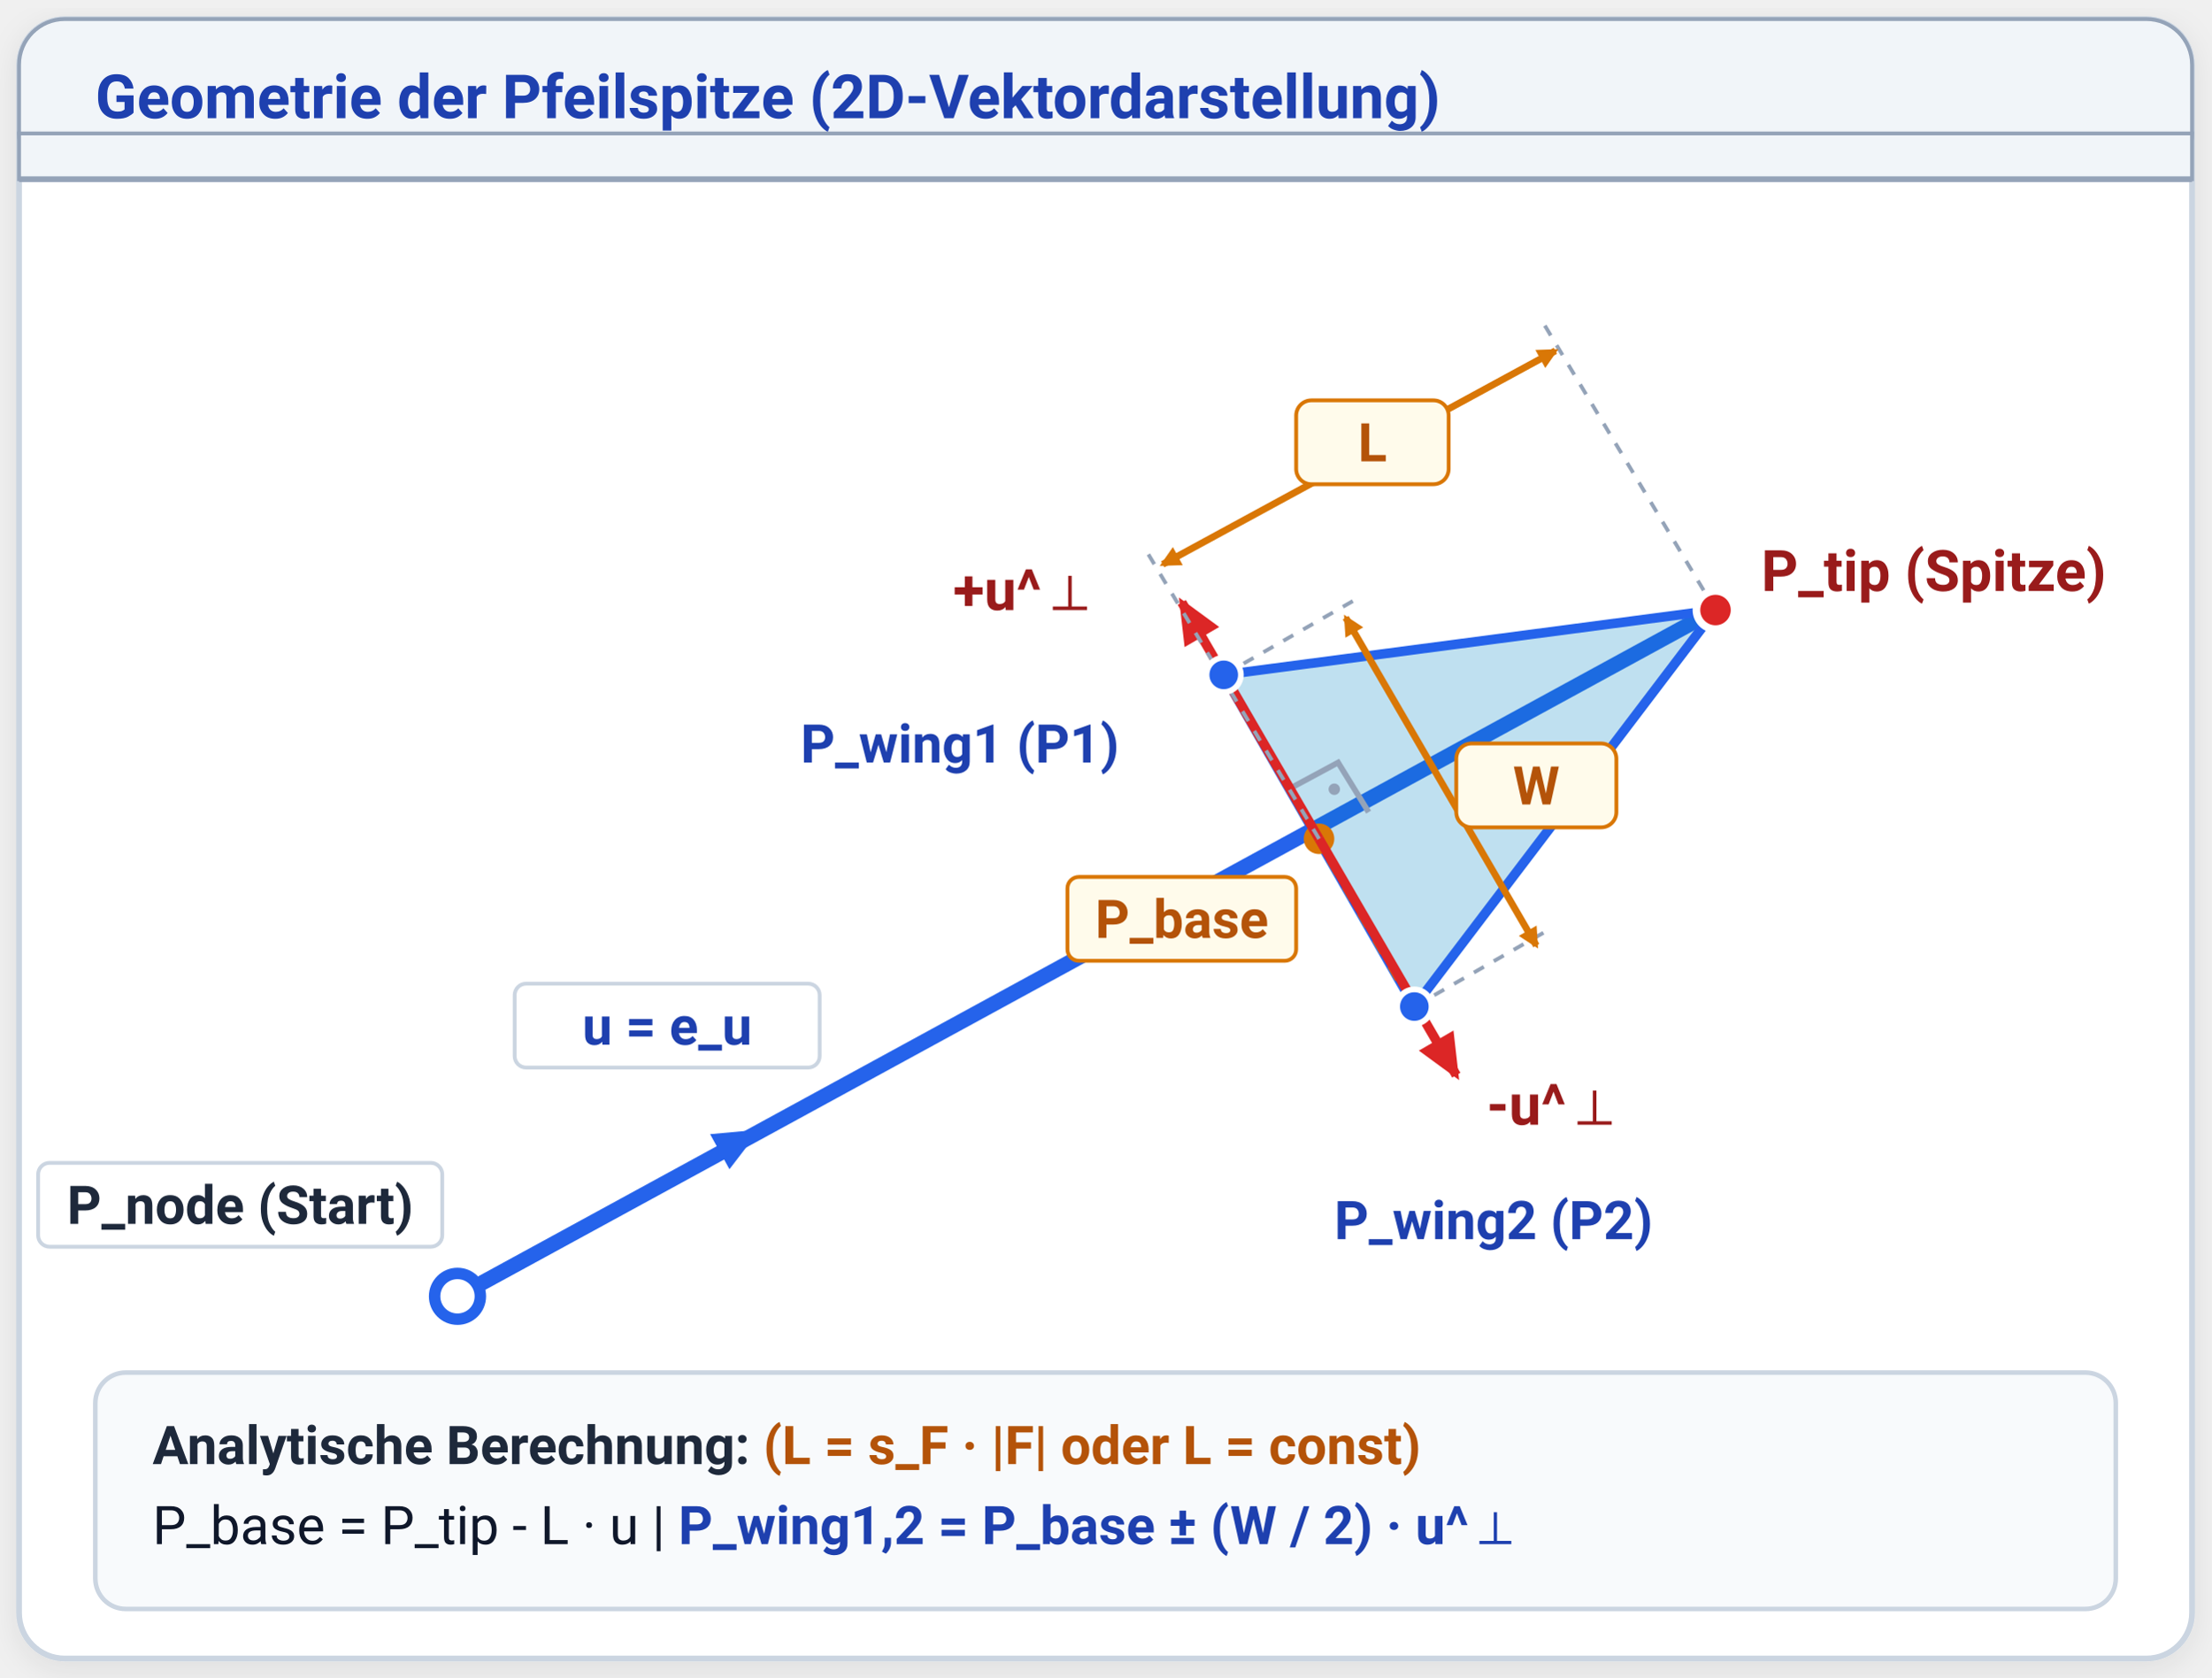
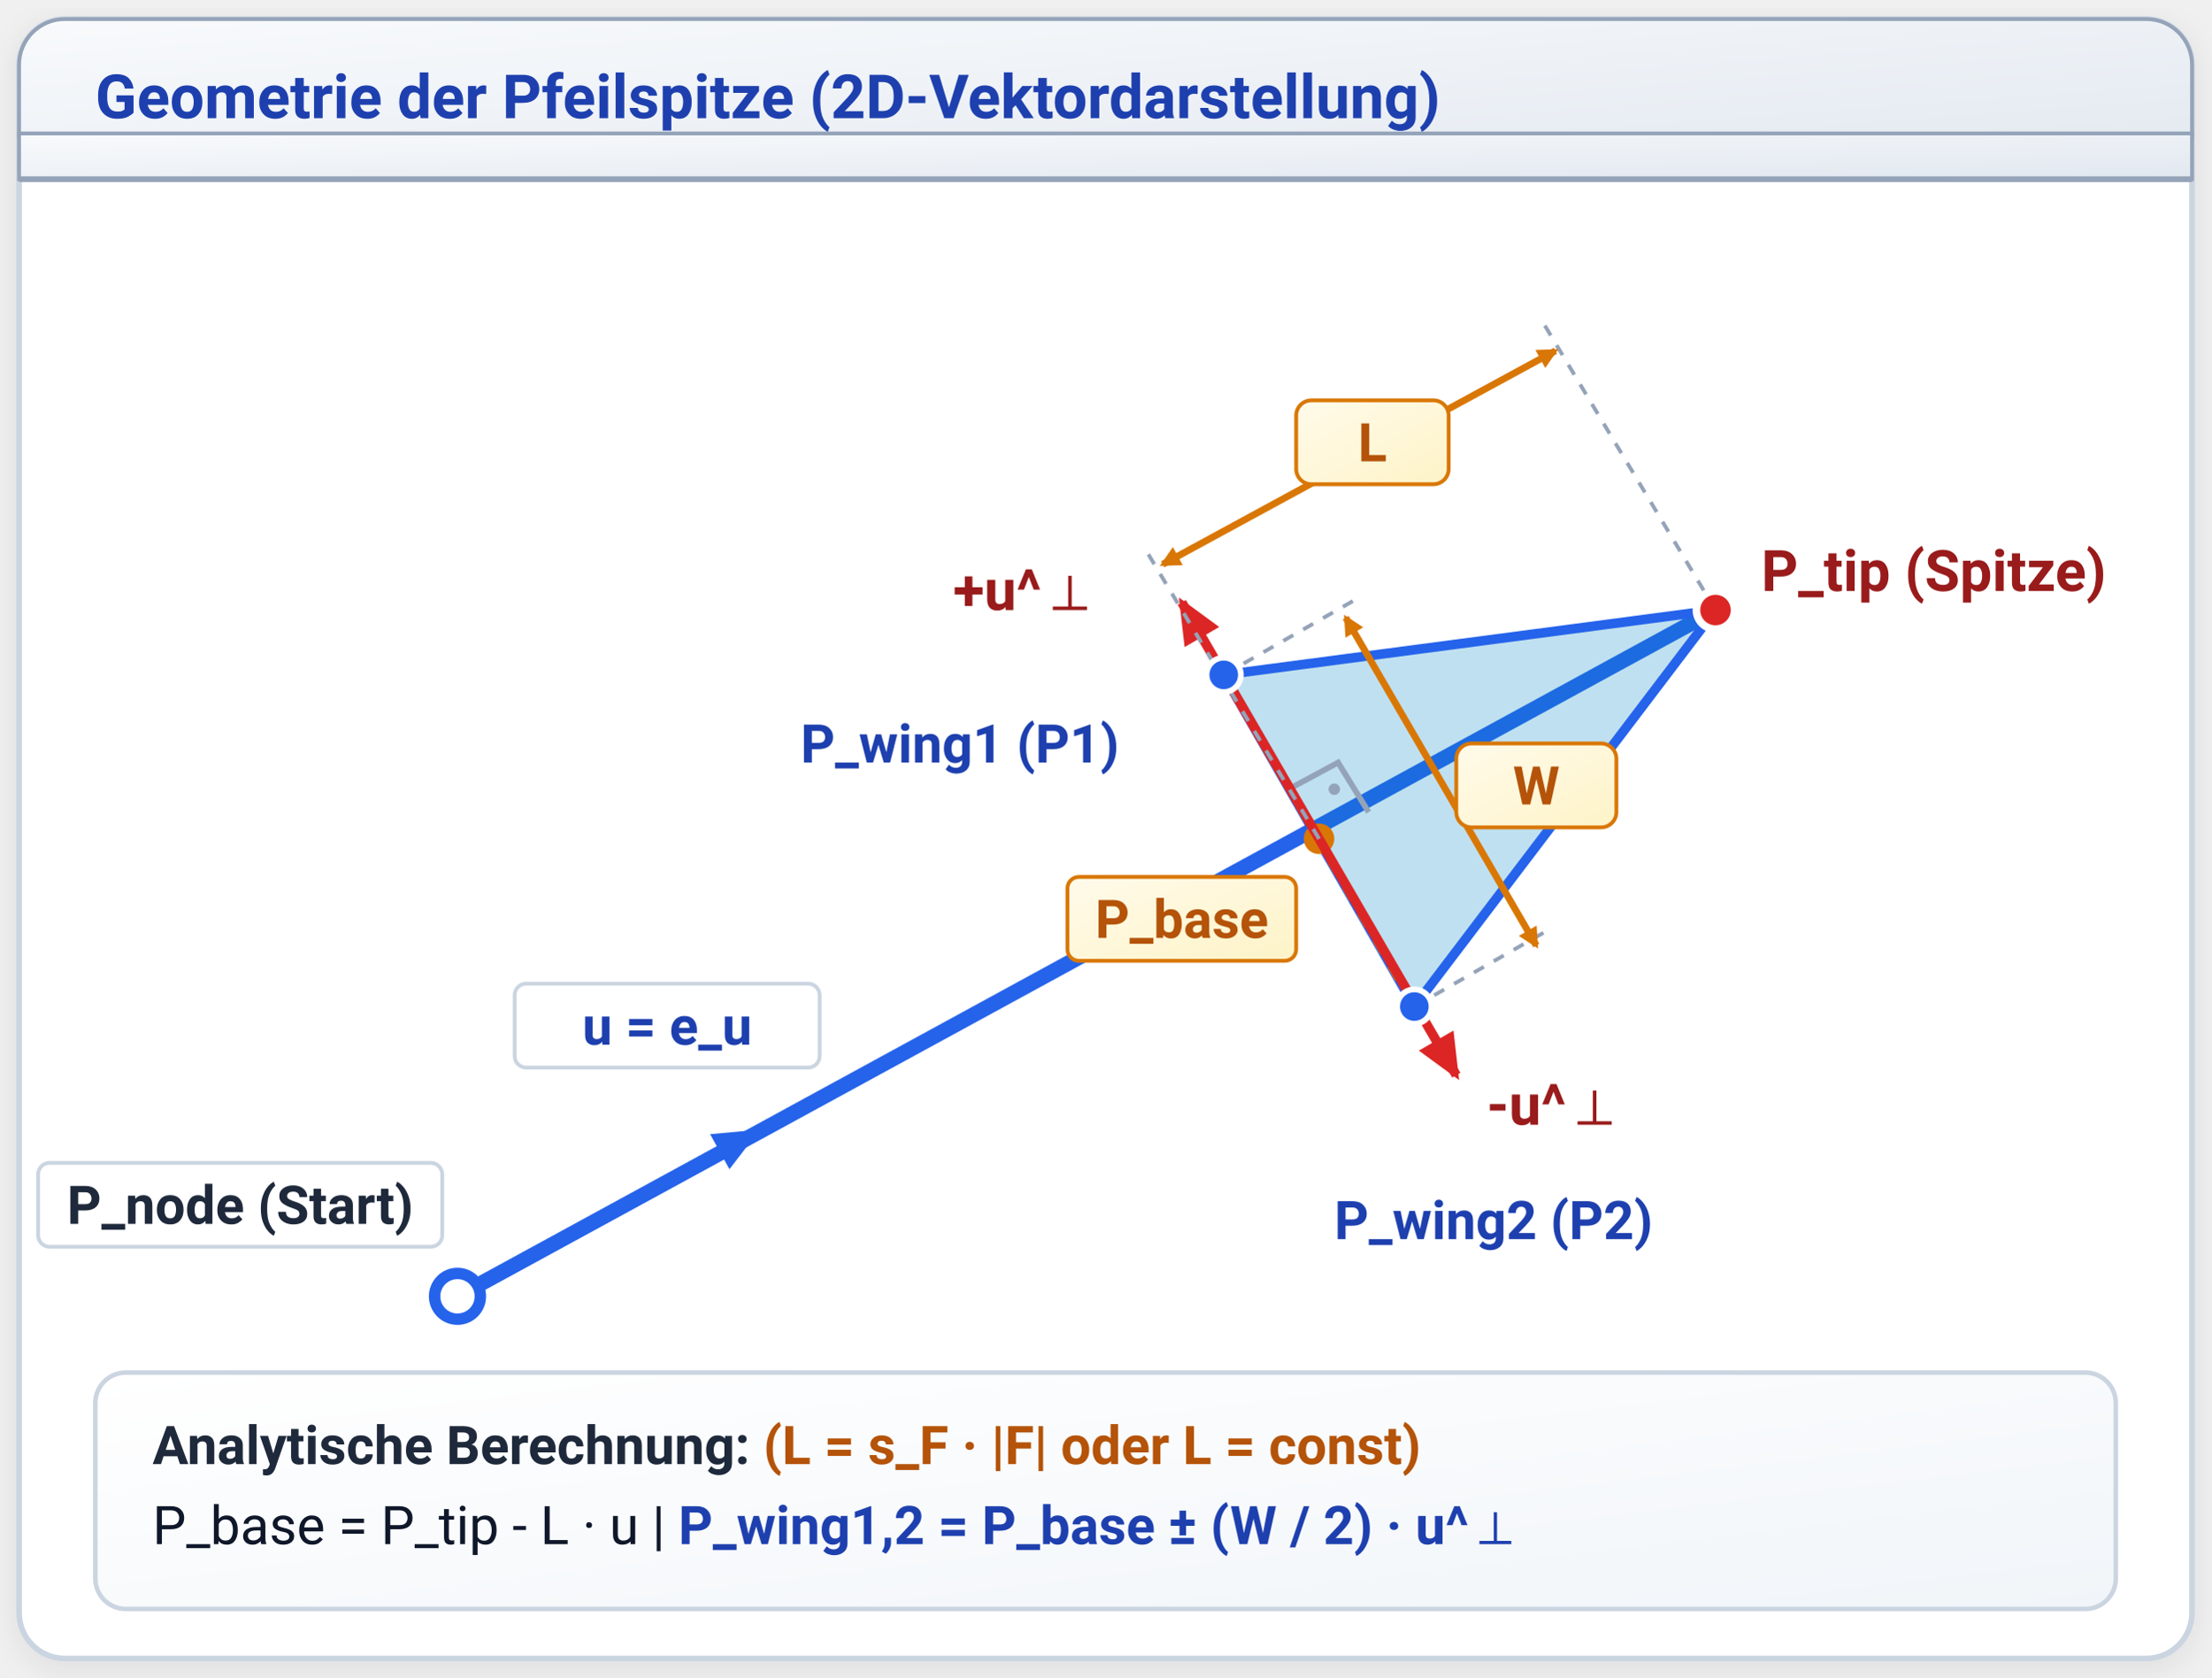
<svg xmlns="http://www.w3.org/2000/svg" viewBox="0 0 580 440" width="100%" height="100%">
  <defs>
+     <linearGradient id="grad-sem-primary" x1="0%" y1="0%" x2="100%" y2="100%">
+       <stop offset="0%" stop-color="#eff6ff" />
+       <stop offset="100%" stop-color="#dbeafe" />
+     </linearGradient>
+     <linearGradient id="grad-sem-info" x1="0%" y1="0%" x2="100%" y2="100%">
+       <stop offset="0%" stop-color="#f0f9ff" />
+       <stop offset="100%" stop-color="#bae6fd" />
+     </linearGradient>
+     <linearGradient id="grad-sem-warning" x1="0%" y1="0%" x2="100%" y2="100%">
+       <stop offset="0%" stop-color="#fffbeb" />
+       <stop offset="100%" stop-color="#fef3c7" />
+     </linearGradient>
+     <linearGradient id="grad-sem-danger" x1="0%" y1="0%" x2="100%" y2="100%">
+       <stop offset="0%" stop-color="#fef2f2" />
+       <stop offset="100%" stop-color="#fee2e2" />
+     </linearGradient>
+     <linearGradient id="grad-sem-card" x1="0%" y1="0%" x2="100%" y2="100%">
+       <stop offset="0%" stop-color="#ffffff" />
+       <stop offset="100%" stop-color="#f1f5f9" />
+     </linearGradient>
+     <linearGradient id="grad-sem-muted" x1="0%" y1="0%" x2="100%" y2="100%">
+       <stop offset="0%" stop-color="#f8fafc" />
+       <stop offset="100%" stop-color="#e2e8f0" />
+     </linearGradient>
+     <linearGradient id="grad-sem-neutral" x1="0%" y1="0%" x2="100%" y2="100%">
+       <stop offset="0%" stop-color="#ffffff" />
+       <stop offset="100%" stop-color="#f8fafc" />
+     </linearGradient>
    <marker id="arrow-u" viewBox="0 0 10 10" refX="7" refY="5" markerWidth="6" markerHeight="6" orient="auto-start-reverse">
      <path class="sem-primary-fill" d="M 0 1.5 L 8 5 L 0 8.5 z" />
    </marker>
    <marker id="arrow-perp" viewBox="0 0 10 10" refX="7" refY="5" markerWidth="6" markerHeight="6" orient="auto-start-reverse">
      <path class="sem-danger-fill" d="M 0 1.5 L 8 5 L 0 8.5 z" />
    </marker>
    <marker id="arrow-dim-start" viewBox="0 0 10 10" refX="2" refY="5" markerWidth="5" markerHeight="5" orient="auto">
      <path class="sem-warning-fill" d="M 7 2 L 1 5 L 7 8 z" />
    </marker>
    <marker id="arrow-dim-end" viewBox="0 0 10 10" refX="6" refY="5" markerWidth="5" markerHeight="5" orient="auto-start-reverse">
      <path class="sem-warning-fill" d="M 1 2 L 7 5 L 1 8 z" />
    </marker>
    <filter id="card-shadow" x="-5%" y="-5%" width="110%" height="110%">
      <feDropShadow dx="0" dy="2" stdDeviation="4" flood-opacity="0.08" />
    </filter>
  </defs>
  <style>
    
/* @svg-palette:start */
-       .sem-primary { fill: #eff6ff; stroke: #2563eb; }
-       .sem-primary-bg { fill: #eff6ff; stroke: none; }
+       .sem-primary { fill: url(#grad-sem-primary); stroke: #2563eb; }
+       .sem-primary-bg { fill: url(#grad-sem-primary); stroke: none; }
      .sem-primary-stroke { stroke: #2563eb; }
      .sem-primary-fill { fill: #2563eb; }
      .sem-primary-text { fill: #1e40af; }
-       .sem-info { fill: #e0f2fe; stroke: #0284c7; }
-       .sem-info-bg { fill: #e0f2fe; stroke: none; }
+       .sem-info { fill: url(#grad-sem-info); stroke: #0284c7; }
+       .sem-info-bg { fill: url(#grad-sem-info); stroke: none; }
      .sem-info-stroke { stroke: #0284c7; }
      .sem-info-fill { fill: #0284c7; }
      .sem-info-text { fill: #0369a1; }
-       .sem-warning { fill: #fffbeb; stroke: #d97706; }
-       .sem-warning-bg { fill: #fffbeb; stroke: none; }
+       .sem-warning { fill: url(#grad-sem-warning); stroke: #d97706; }
+       .sem-warning-bg { fill: url(#grad-sem-warning); stroke: none; }
      .sem-warning-stroke { stroke: #d97706; }
      .sem-warning-fill { fill: #d97706; }
      .sem-warning-text { fill: #b45309; }
-       .sem-danger { fill: #fef2f2; stroke: #dc2626; }
-       .sem-danger-bg { fill: #fef2f2; stroke: none; }
+       .sem-danger { fill: url(#grad-sem-danger); stroke: #dc2626; }
+       .sem-danger-bg { fill: url(#grad-sem-danger); stroke: none; }
      .sem-danger-stroke { stroke: #dc2626; }
      .sem-danger-fill { fill: #dc2626; }
      .sem-danger-text { fill: #991b1b; }
-       .sem-card { fill: #f8fafc; stroke: #cbd5e1; }
-       .sem-card-bg { fill: #f8fafc; stroke: none; }
+       .sem-card { fill: url(#grad-sem-card); stroke: #cbd5e1; }
+       .sem-card-bg { fill: url(#grad-sem-card); stroke: none; }
      .sem-card-stroke { stroke: #cbd5e1; }
      .sem-card-fill { fill: #cbd5e1; }
      .sem-card-text { fill: #1e293b; }
-       .sem-muted { fill: #f1f5f9; stroke: #94a3b8; }
-       .sem-muted-bg { fill: #f1f5f9; stroke: none; }
+       .sem-muted { fill: url(#grad-sem-muted); stroke: #94a3b8; }
+       .sem-muted-bg { fill: url(#grad-sem-muted); stroke: none; }
      .sem-muted-stroke { stroke: #94a3b8; }
      .sem-muted-fill { fill: #94a3b8; }
      .sem-muted-text { fill: #475569; }
-       .sem-neutral { fill: #ffffff; stroke: #334155; }
-       .sem-neutral-bg { fill: #ffffff; stroke: none; }
+       .sem-neutral { fill: url(#grad-sem-neutral); stroke: #334155; }
+       .sem-neutral-bg { fill: url(#grad-sem-neutral); stroke: none; }
      .sem-neutral-stroke { stroke: #334155; }
      .sem-neutral-fill { fill: #334155; }
      .sem-neutral-text { fill: #0f172a; }
      /* @svg-palette:end */
text {
      font-family: -apple-system, BlinkMacSystemFont, "Segoe UI", Roboto, Helvetica, Arial, sans-serif;
    }
  </style>
  <rect class="sem-card-stroke" x="5" y="5" width="570" height="430" rx="12" fill="#FFFFFF" stroke-width="1.5" filter="url(#card-shadow)" />
  <rect class="sem-muted" x="5" y="5" width="570" height="42" rx="12" stroke="none" />
  <rect class="sem-muted" x="5" y="35" width="570" height="12" stroke="none" />
  <line class="sem-muted-stroke" x1="5" y1="47" x2="575" y2="47" stroke-width="1.5" />
  <text class="sem-primary-text" x="25" y="31" font-size="16" font-weight="700">Geometrie der Pfeilspitze (2D-Vektordarstellung)</text>
  <line class="sem-primary-stroke" x1="120" y1="340" x2="450" y2="160" stroke-width="4" stroke-linecap="round" />
  <polygon class="sem-info-fill sem-primary-stroke" points="450,160 321,177 371,264" fill-opacity="0.25" stroke-width="2.5" stroke-linejoin="round" />
  <line class="sem-warning-stroke" x1="321" y1="177" x2="371" y2="264" stroke-width="2" stroke-dasharray="4,4" />
  <path class="sem-muted-stroke" d="M 359,213 L 351,200 L 338,207" fill="none" stroke-width="1.5" />
  <circle class="sem-muted-fill" cx="350" cy="207" r="1.5" />
  <circle class="sem-warning-fill" cx="346" cy="220" r="4" />
  <g transform="translate(280, 230)">
    <rect class="sem-warning" x="0" y="0" width="60" height="22" rx="3" stroke-width="1" />
    <text class="sem-warning-text" x="30" y="16" font-size="14" font-weight="700" text-anchor="middle">P_base</text>
  </g>
  <line class="sem-primary-stroke" x1="120" y1="340" x2="198" y2="297" stroke-width="2.5" marker-end="url(#arrow-u)" />
  <g transform="translate(135, 258)">
    <rect class="sem-card-stroke" x="0" y="0" width="80" height="22" rx="3" fill="#FFFFFF" stroke-width="1" />
    <text class="sem-primary-text" x="40" y="16" font-size="14" font-weight="700" text-anchor="middle">u = e_u</text>
  </g>
  <line class="sem-danger-stroke" x1="346" y1="220" x2="310" y2="158" stroke-width="2.5" marker-end="url(#arrow-perp)" />
  <text class="sem-danger-text" x="250" y="160" font-size="15" font-weight="700">+u^⊥</text>
  <line class="sem-danger-stroke" x1="346" y1="220" x2="382" y2="282" stroke-width="2.5" marker-end="url(#arrow-perp)" />
  <text class="sem-danger-text" x="390" y="295" font-size="15" font-weight="700">-u^⊥</text>
  <line class="sem-muted-stroke" x1="450" y1="160" x2="405" y2="85" stroke-width="1" stroke-dasharray="3,3" />
  <line class="sem-muted-stroke" x1="346" y1="220" x2="301" y2="145" stroke-width="1" stroke-dasharray="3,3" />
  <line class="sem-warning-stroke" x1="305" y1="148" x2="408" y2="92" stroke-width="1.8" marker-start="url(#arrow-dim-start)" marker-end="url(#arrow-dim-end)" />
  <rect class="sem-warning" x="340" y="105" width="40" height="22" rx="4" stroke-width="1" />
  <text class="sem-warning-text" x="360" y="121" font-size="14" font-weight="700" text-anchor="middle">L</text>
  <line class="sem-muted-stroke" x1="321" y1="177" x2="356" y2="157" stroke-width="1" stroke-dasharray="3,3" />
  <line class="sem-muted-stroke" x1="371" y1="264" x2="406" y2="244" stroke-width="1" stroke-dasharray="3,3" />
  <line class="sem-warning-stroke" x1="353" y1="162" x2="403" y2="248" stroke-width="1.8" marker-start="url(#arrow-dim-start)" marker-end="url(#arrow-dim-end)" />
  <rect class="sem-warning" x="382" y="195" width="42" height="22" rx="4" stroke-width="1" />
  <text class="sem-warning-text" x="403" y="211" font-size="14" font-weight="700" text-anchor="middle">W</text>
  <circle class="sem-primary-stroke" cx="120" cy="340" r="6" fill="#FFFFFF" stroke-width="3" />
  <g transform="translate(10, 305)">
    <rect class="sem-card-stroke" x="0" y="0" width="106" height="22" rx="3" fill="#FFFFFF" stroke-width="1" />
    <text class="sem-card-text" x="53" y="16" font-size="14" font-weight="700" text-anchor="middle">P_node (Start)</text>
  </g>
  <circle class="sem-danger-fill" cx="450" cy="160" r="5" stroke="#FFFFFF" stroke-width="2" />
  <text class="sem-danger-text" x="462" y="155" font-size="15" font-weight="700">P_tip (Spitze)</text>
  <circle class="sem-primary-fill" cx="321" cy="177" r="4.5" stroke="#FFFFFF" stroke-width="1.5" />
  <text class="sem-primary-text" x="210" y="200" font-size="14" font-weight="700">P_wing1 (P1)</text>
  <circle class="sem-primary-fill" cx="371" cy="264" r="4.5" stroke="#FFFFFF" stroke-width="1.5" />
  <text class="sem-primary-text" x="350" y="325" font-size="14" font-weight="700">P_wing2 (P2)</text>
  <rect class="sem-card" x="25" y="360" width="530" height="62" rx="8" stroke-width="1.2" />
  <text class="sem-card-text" x="40" y="384" font-size="14" font-weight="700">Analytische Berechnung: <tspan class="sem-warning-text" font-size="14" font-weight="600">(L = s_F · |F| oder L = const)</tspan>
  </text>
  <text class="sem-neutral-text" x="40" y="405" font-size="14">P_base = P_tip - L · u    |    <tspan class="sem-primary-text" font-weight="700">P_wing1,2 = P_base ± (W / 2) · u^⊥</tspan>
  </text>
</svg>
